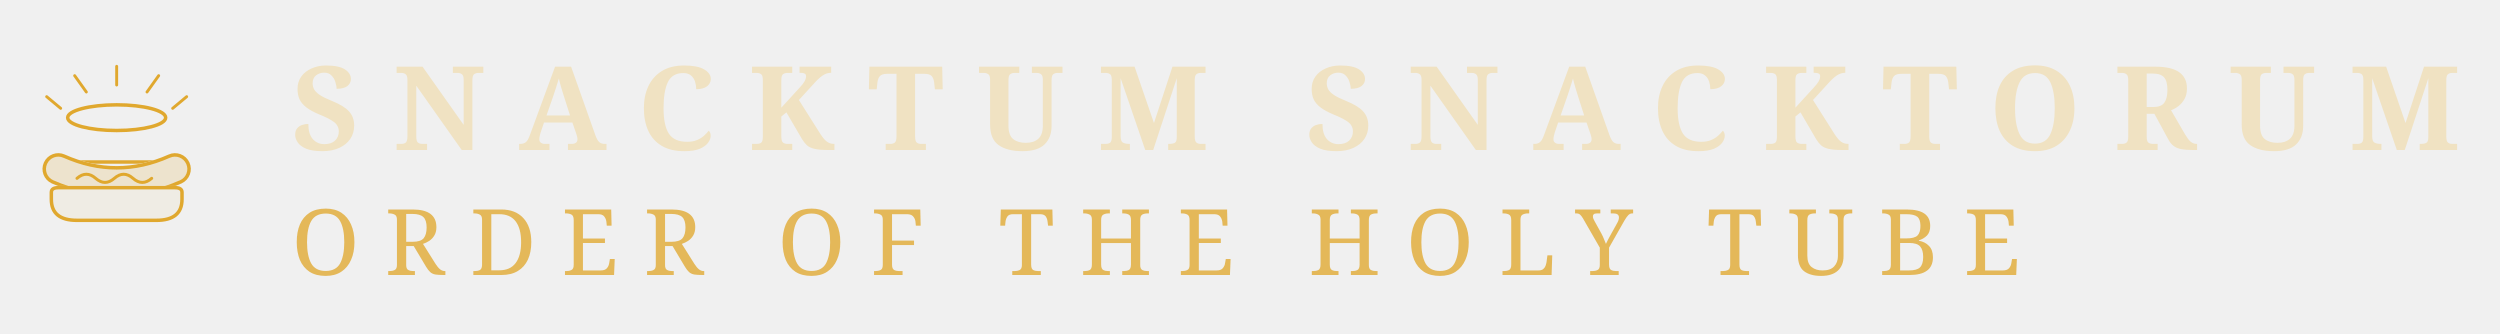
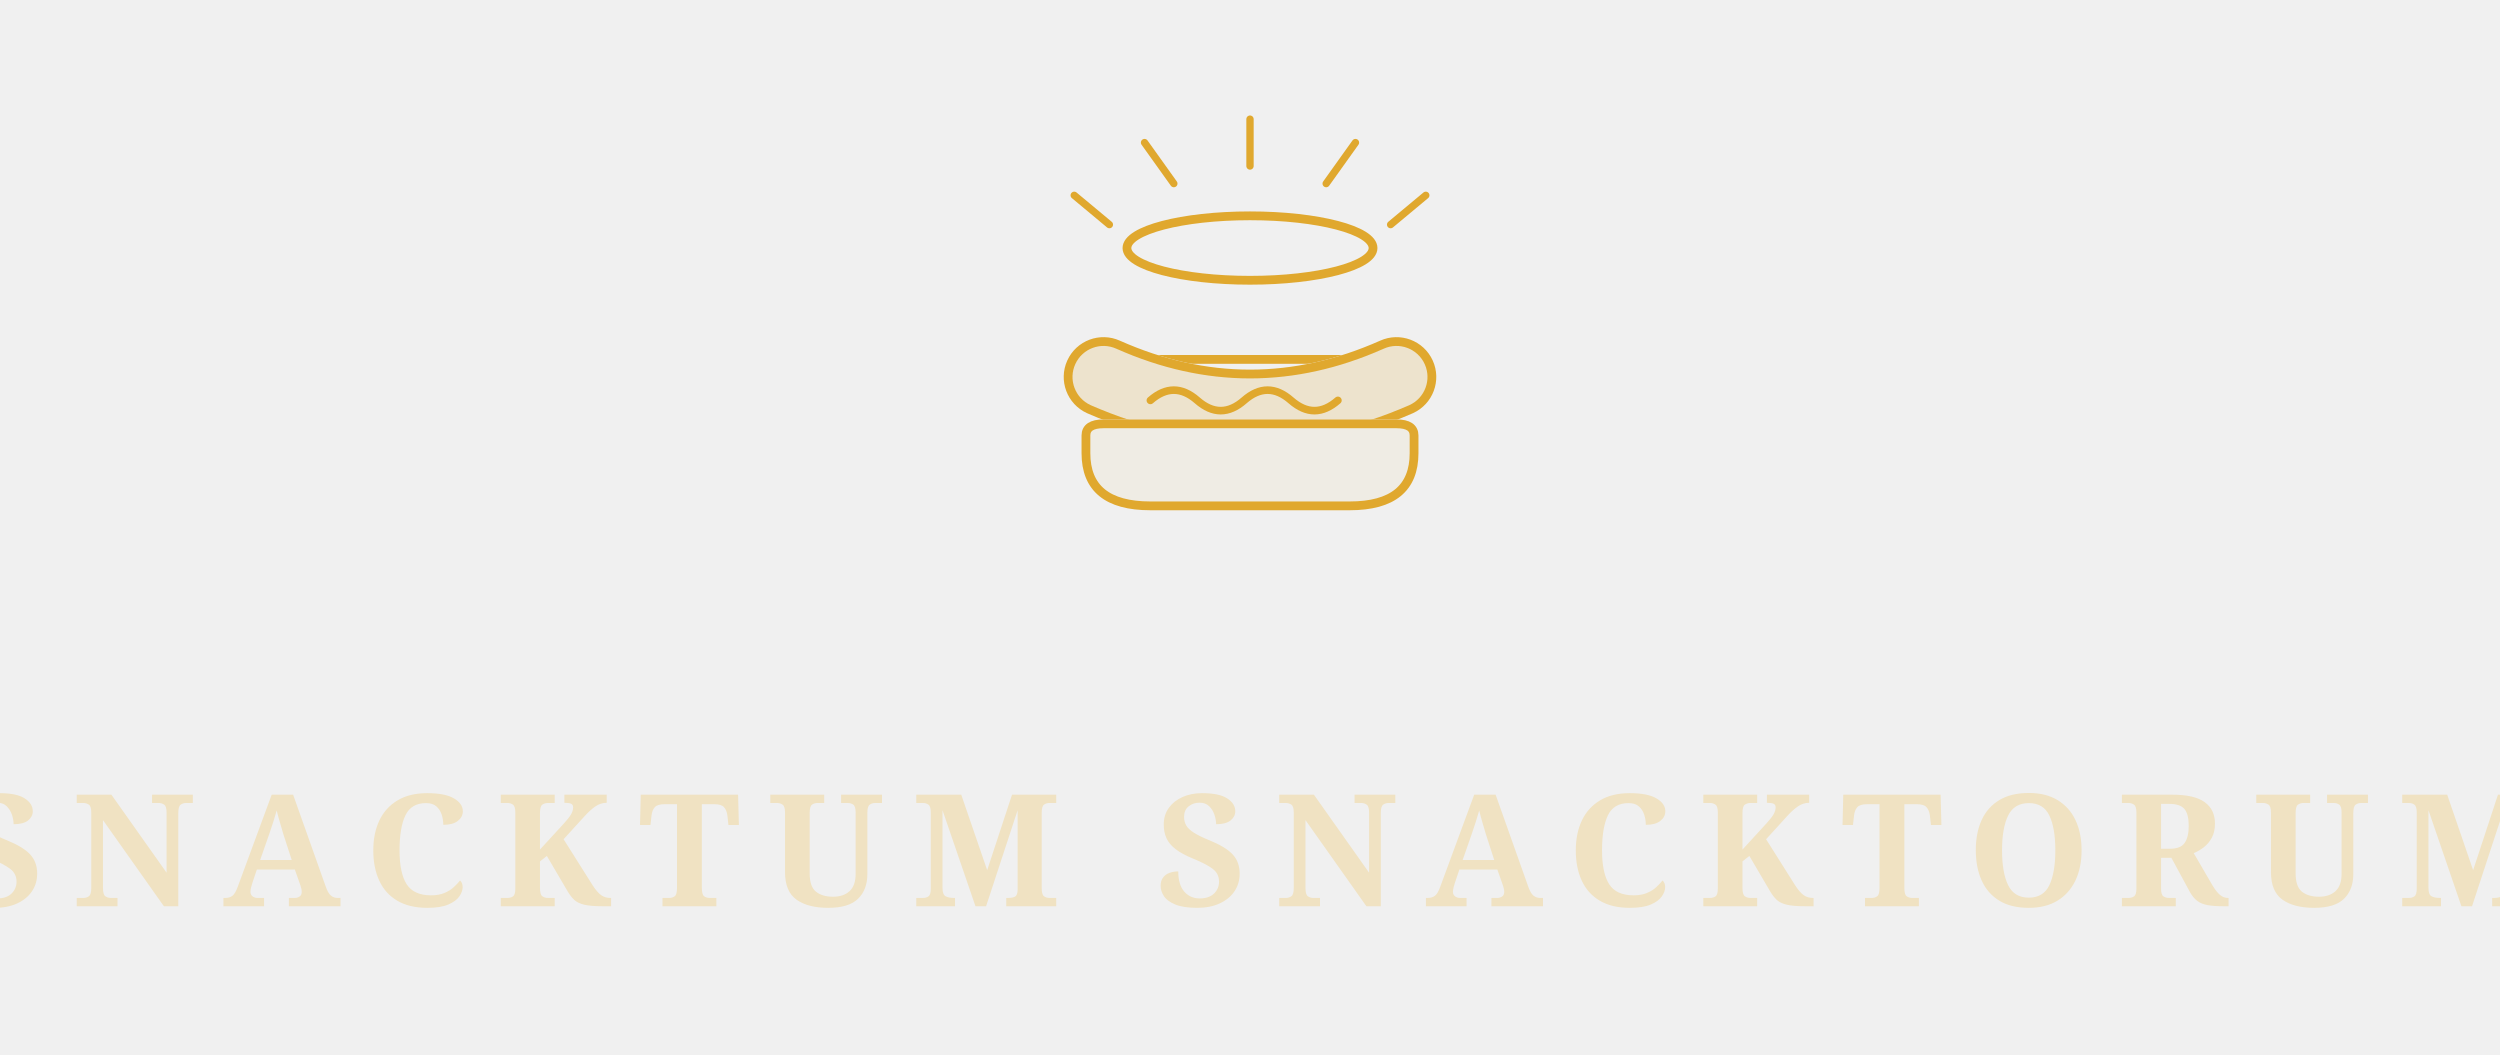
- <svg xmlns="http://www.w3.org/2000/svg" viewBox="0 0 300 40" width="600" height="80">
+ <svg xmlns="http://www.w3.org/2000/svg" viewBox="0 0 640 270" width="640" height="270">
  <defs>
    <mask id="bunMask" maskUnits="userSpaceOnUse" x="0" y="0" width="200" height="200">
      <rect x="0" y="0" width="200" height="200" fill="white" />
      <path d="M44 122 q0 -4 6 -4 h100 q6 0 6 4 v6 q0 18 -22 18 h-68 q-22 0 -22 -18 z" fill="black" stroke="black" stroke-width="3" />
    </mask>
    <mask id="dogCut" maskUnits="userSpaceOnUse" x="0" y="0" width="200" height="200">
      <rect x="0" y="0" width="200" height="200" fill="white" />
      <path d="M55 91 Q100 111 145 91 A12 12 0 0 1 155 113 Q100 137 45 113 A12 12 0 0 1 55 91 Z" fill="black" stroke="black" stroke-width="3" />
    </mask>
  </defs>
-   <svg x="0" y="6" width="28" height="28" viewBox="0 0 200 200" fill="none" stroke="#E0A82E" stroke-width="3" stroke-linecap="round" stroke-linejoin="round" overflow="visible">
+   <g transform="translate(245,20) scale(0.75)" fill="none" stroke="#E0A82E" stroke-width="3" stroke-linecap="round" stroke-linejoin="round">
    <g stroke-width="2.5">
      <line x1="100" y1="30" x2="100" y2="14" />
      <line x1="74" y1="36" x2="64" y2="22" />
      <line x1="126" y1="36" x2="136" y2="22" />
      <line x1="52" y1="50" x2="40" y2="40" />
      <line x1="148" y1="50" x2="160" y2="40" />
    </g>
    <ellipse cx="100" cy="58" rx="42" ry="11" />
    <path d="M56 96 L144 96" fill="none" stroke-linecap="butt" mask="url(#dogCut)" />
    <path d="M55 91 Q100 111 145 91 A12 12 0 0 1 155 113 Q100 137 45 113 A12 12 0 0 1 55 91 Z" fill="rgba(224,168,46,0.18)" mask="url(#bunMask)" />
    <path d="M66 110 q8 -7 16 0 q8 7 16 0 q8 -7 16 0 q8 7 16 0" stroke-width="2.6" />
    <path d="M44 122 q0 -4 6 -4 h100 q6 0 6 4 v6 q0 18 -22 18 h-68 q-22 0 -22 -18 z" fill="rgba(224,168,46,0.06)" />
-   </svg>
-   <text x="35" y="18" font-family="'Cinzel', serif" font-size="14" font-weight="600" letter-spacing="4" fill="#f0e2c2">SNACKTUM SNACKTORUM</text>
-   <text x="35" y="33" font-family="'Cinzel', serif" font-size="11" font-weight="400" letter-spacing="3" fill="#E0A82E" fill-opacity="0.78">ORDER OF THE HOLY TUBE</text>
+   </g>
+   <text x="320" y="232" text-anchor="middle" font-family="'Cinzel', serif" font-size="40" font-weight="600" letter-spacing="7" fill="#f0e2c2">SNACKTUM SNACKTORUM</text>
</svg>
